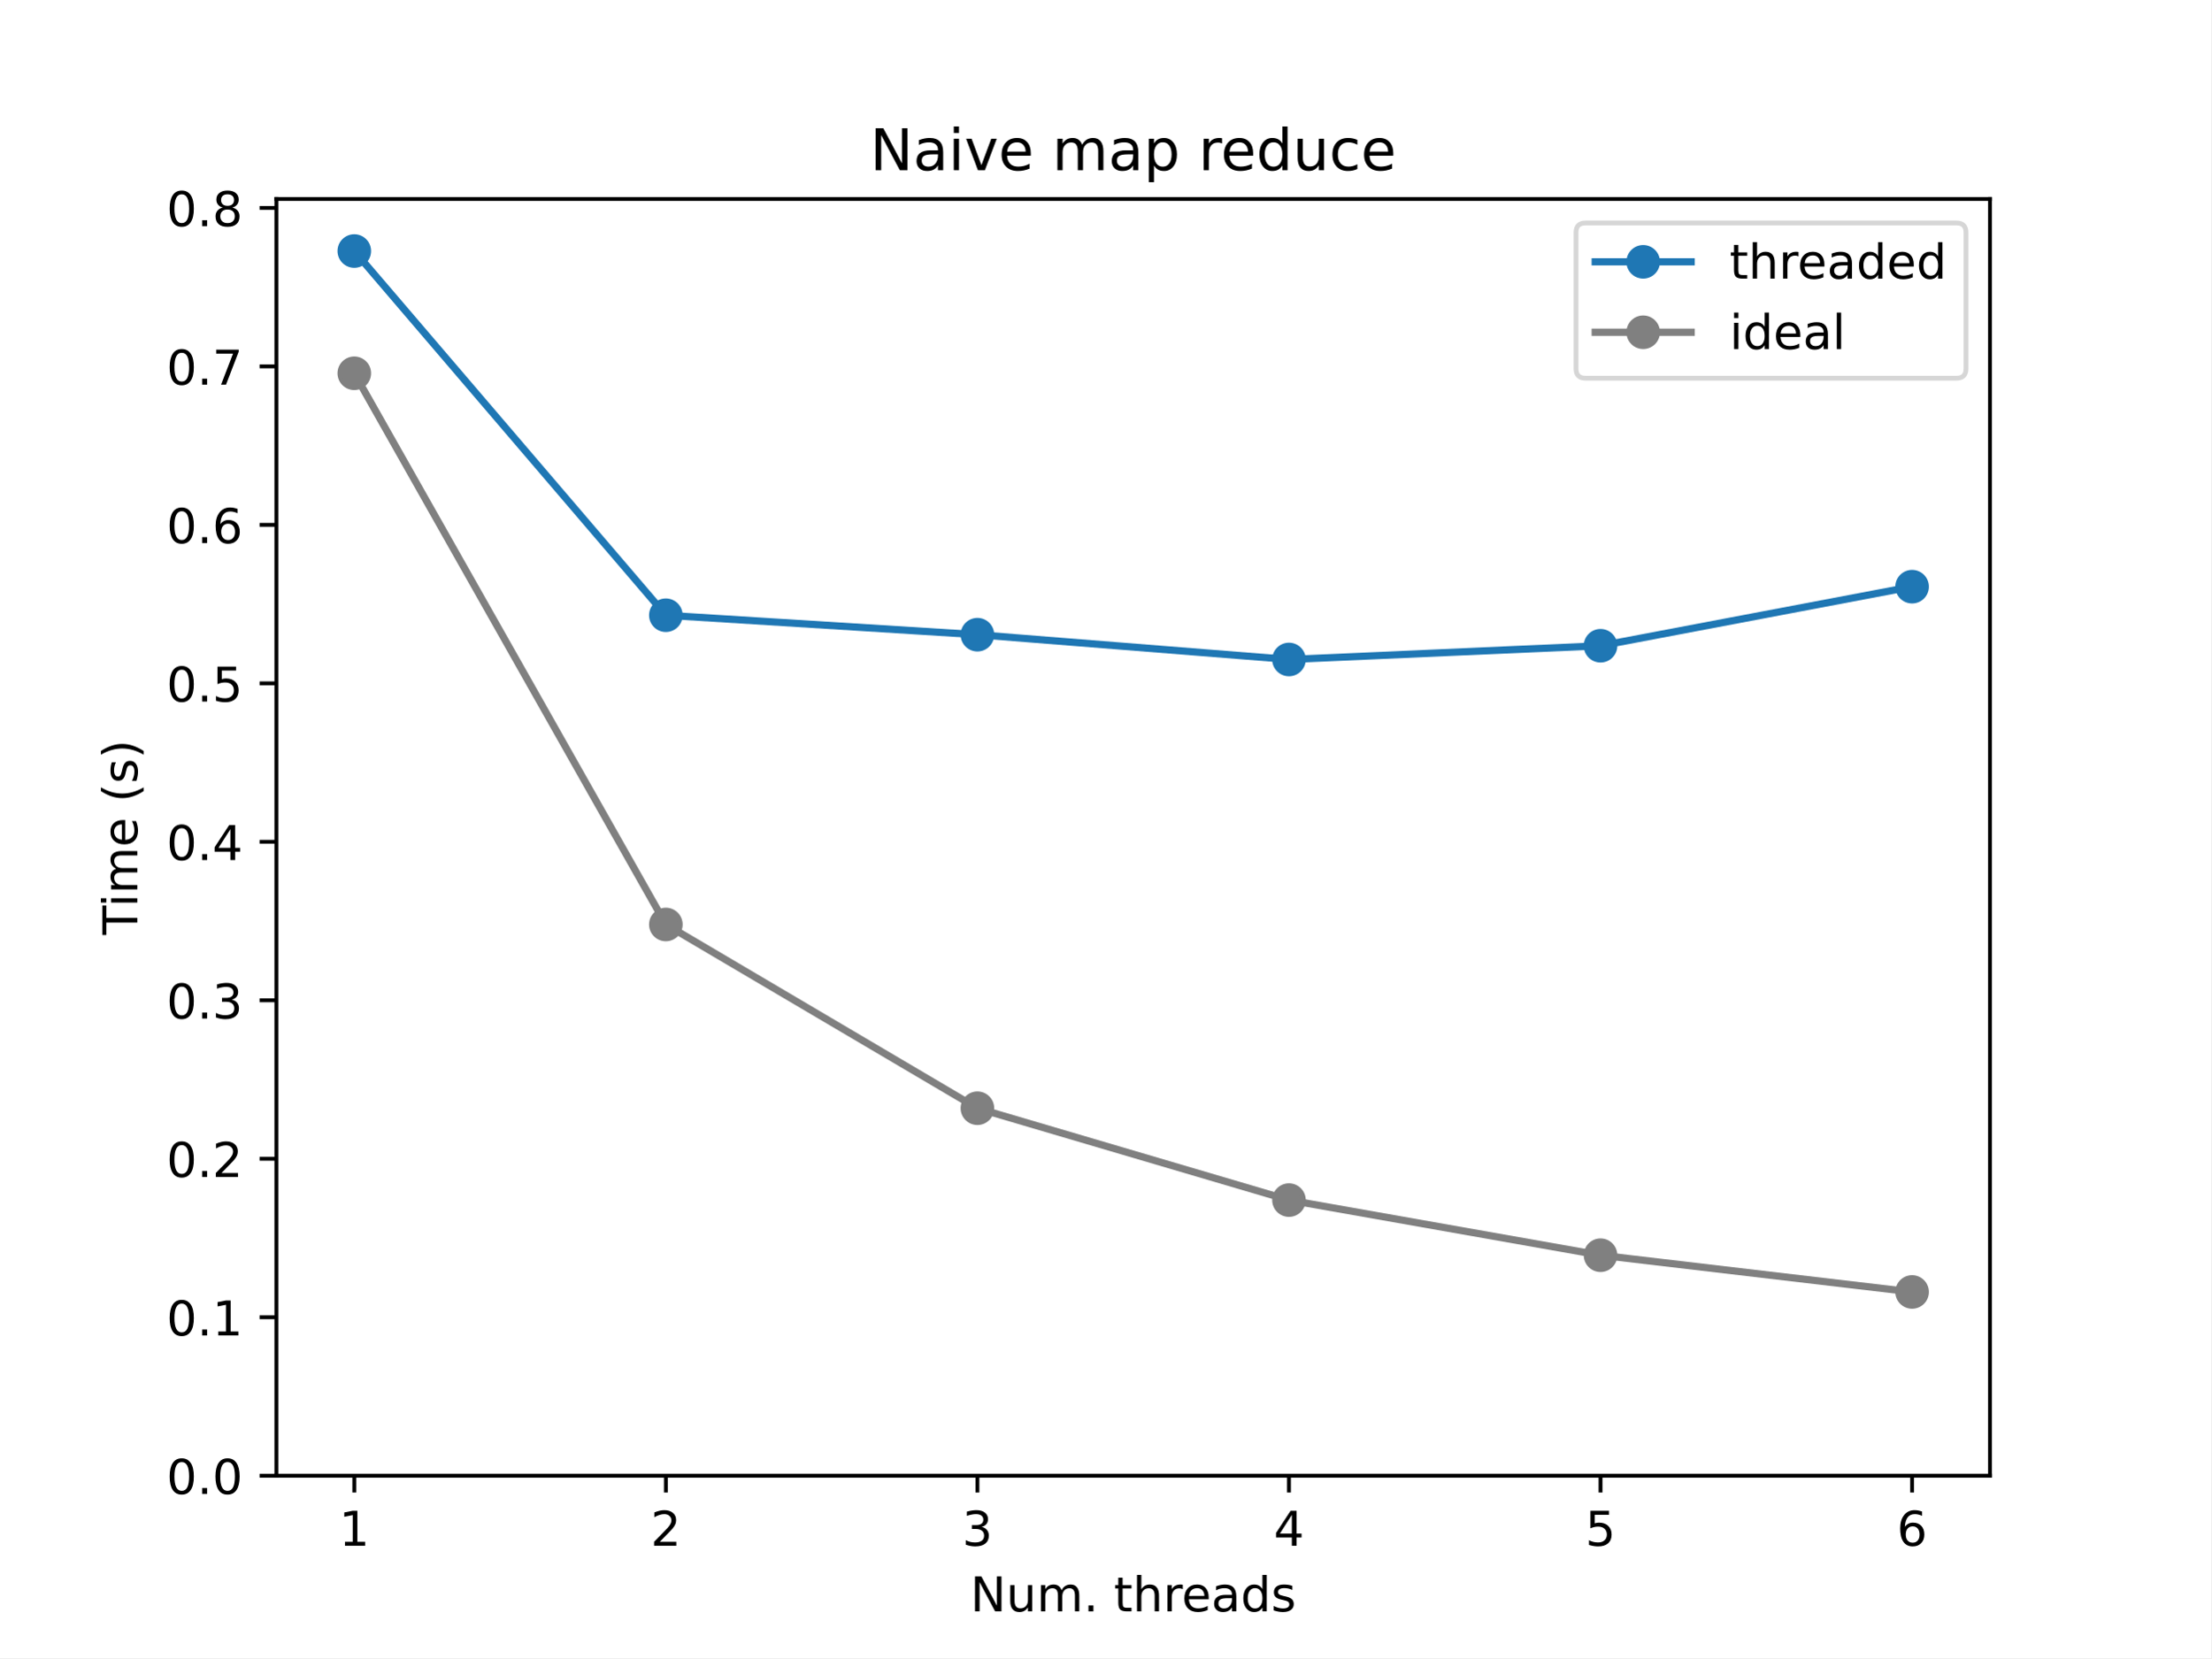
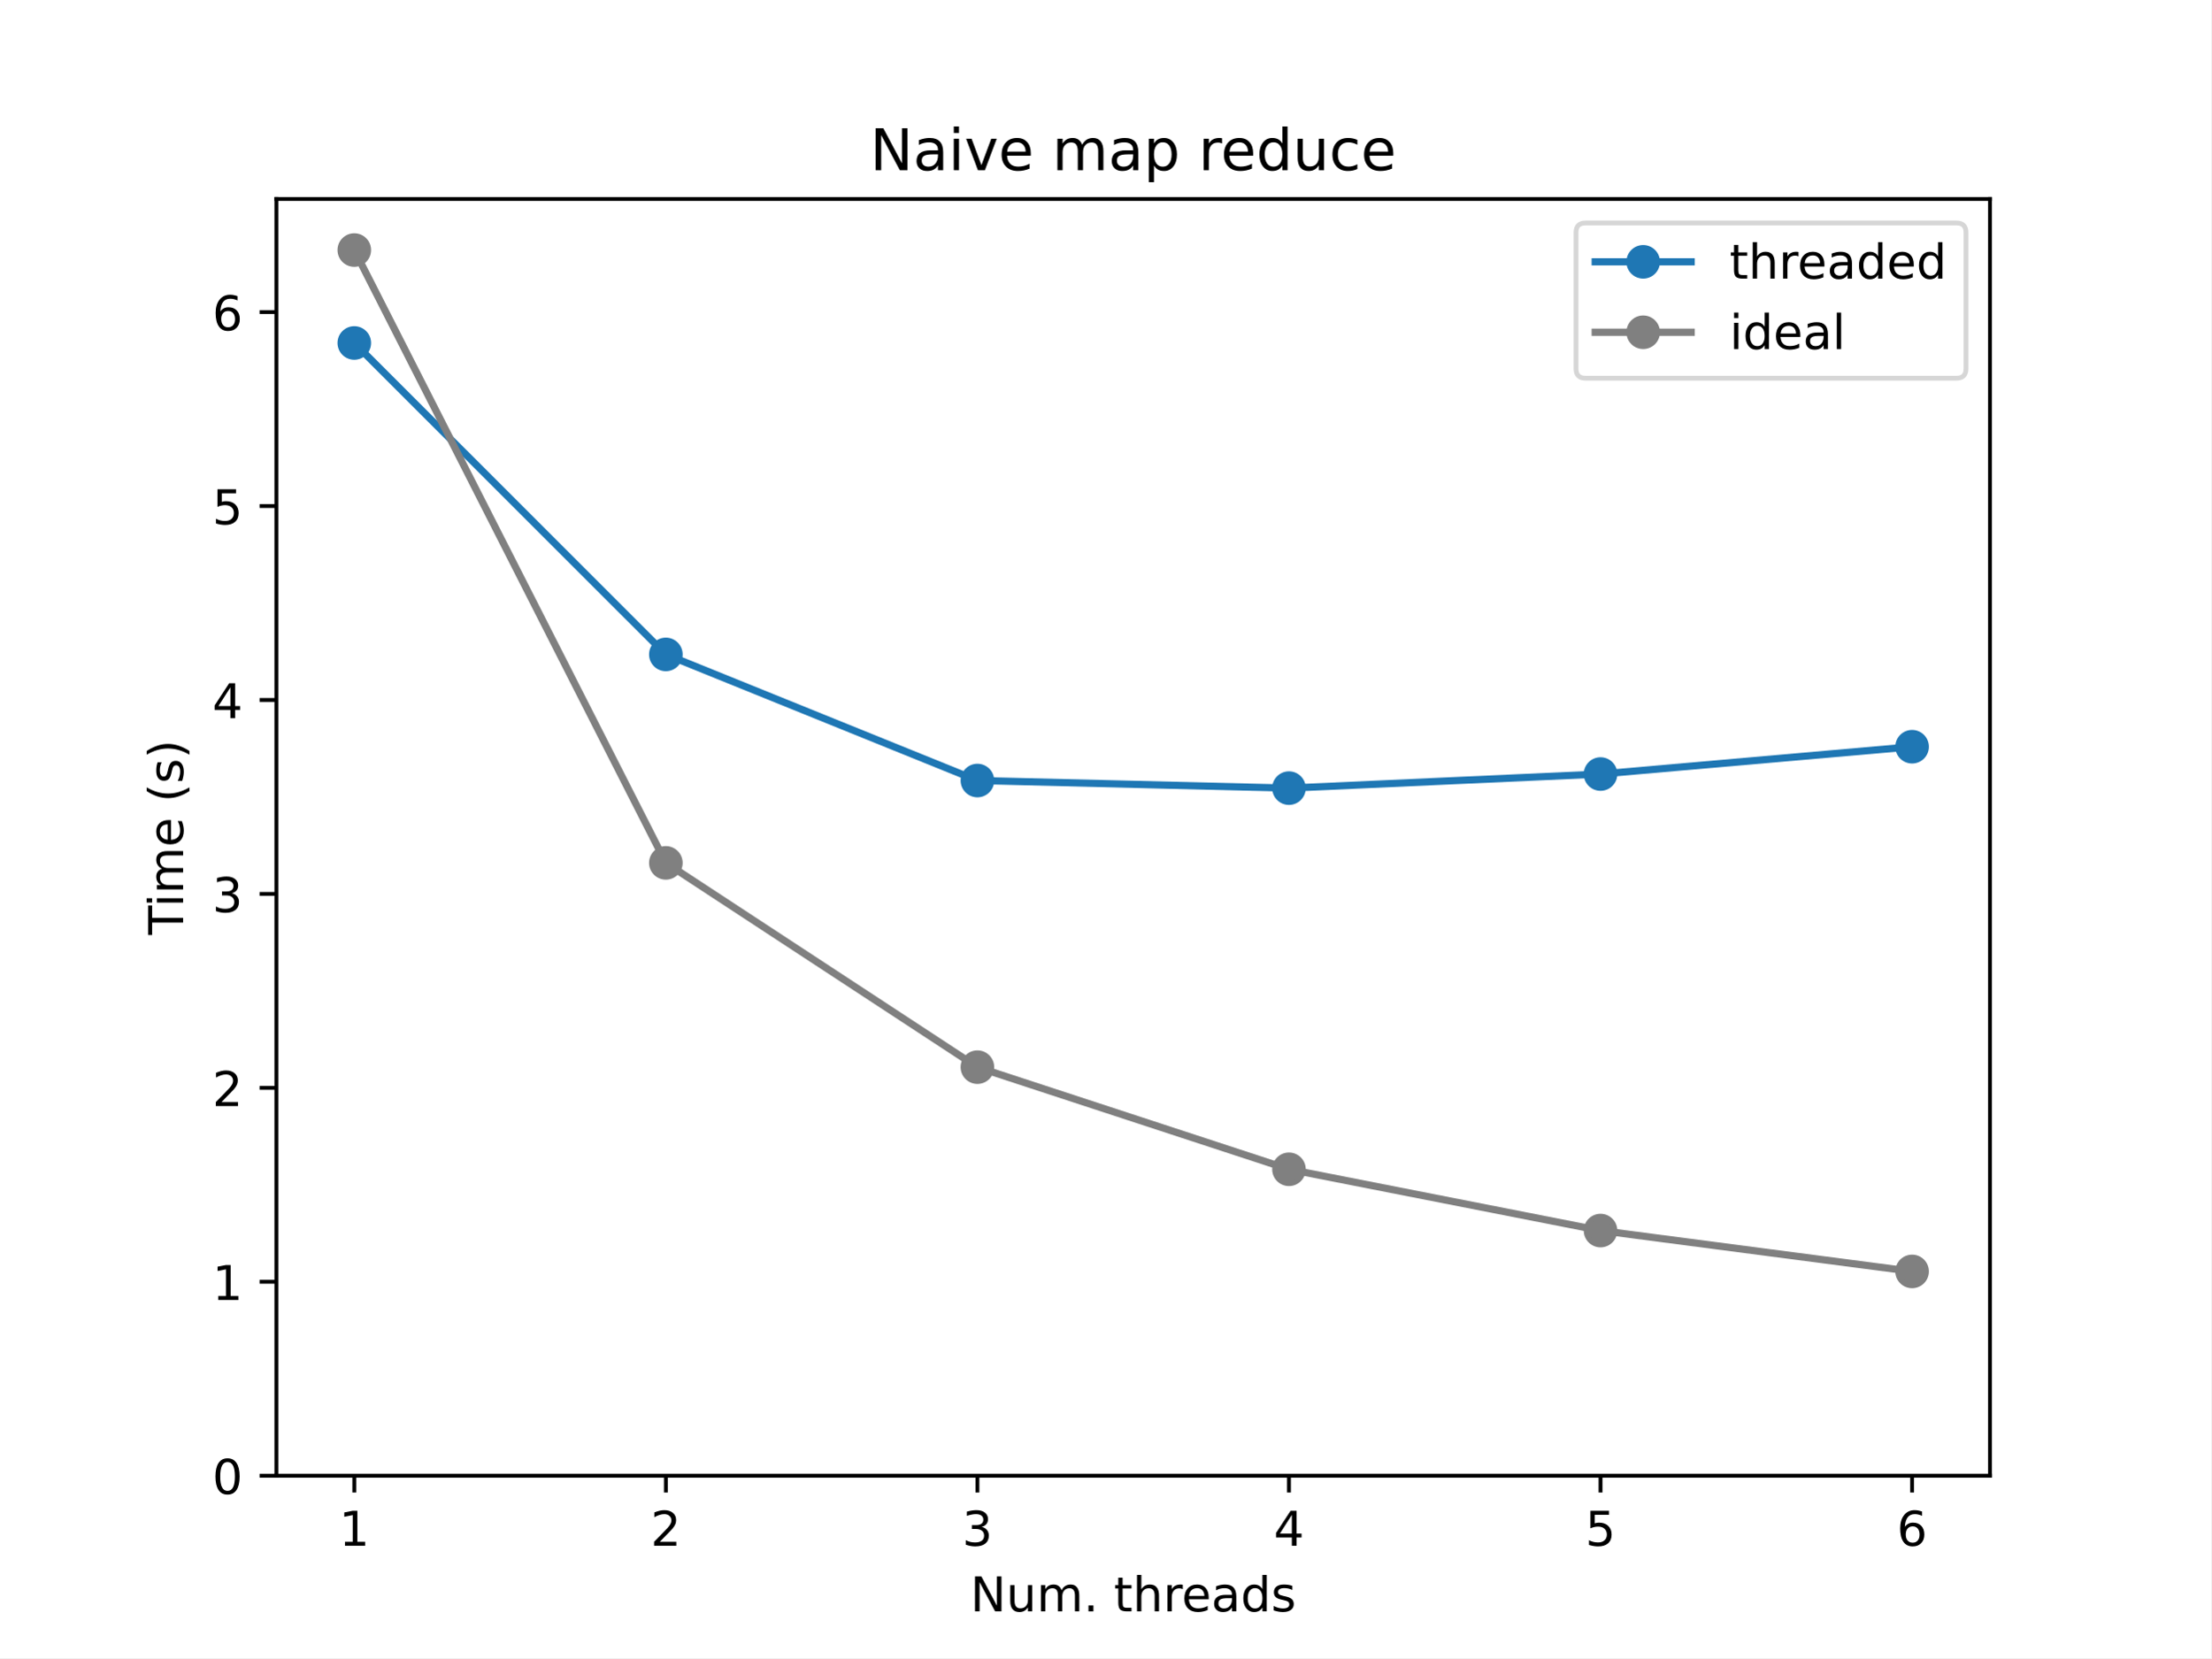
<svg xmlns="http://www.w3.org/2000/svg" xmlns:xlink="http://www.w3.org/1999/xlink" width="460.8pt" height="345.6pt" viewBox="0 0 460.8 345.6" version="1.1">
  <defs>
    <style type="text/css">*{stroke-linejoin: round; stroke-linecap: butt}</style>
  </defs>
  <g id="figure_1">
    <g id="patch_1">
      <path d="M 0 345.6  L 460.8 345.6  L 460.8 0  L 0 0  z " style="fill: #ffffff" />
    </g>
    <g id="axes_1">
      <g id="patch_2">
        <path d="M 57.6 307.584  L 414.72 307.584  L 414.72 41.472  L 57.6 41.472  z " style="fill: #ffffff" />
      </g>
      <g id="matplotlib.axis_1">
        <g id="xtick_1">
          <g id="line2d_1">
            <defs>
-               <path id="mf8ba8c3687" d="M 0 0  L 0 3.5  " style="stroke: #000000; stroke-width: 0.8" />
-             </defs>
-             <g>
-               <use xlink:href="#mf8ba8c3687" x="73.833" y="307.584" style="stroke: #000000; stroke-width: 0.8" />
+               <path id="m91f61d5cc3" d="M 0 0  L 0 3.5  " style="stroke: #000000; stroke-width: 0.8" />
+             </defs>
+             <g>
+               <use xlink:href="#m91f61d5cc3" x="73.833" y="307.584" style="stroke: #000000; stroke-width: 0.8" />
            </g>
          </g>
          <g id="text_1">
            <g transform="translate(70.65148 322.1824) scale(0.1 -0.1)">
              <defs>
                <path id="DejaVuSans-31" d="M 794 531  L 1825 531  L 1825 4091  L 703 3866  L 703 4441  L 1819 4666  L 2450 4666  L 2450 531  L 3481 531  L 3481 0  L 794 0  L 794 531  z " transform="scale(0.015625)" />
              </defs>
              <use xlink:href="#DejaVuSans-31" />
            </g>
          </g>
        </g>
        <g id="xtick_2">
          <g id="line2d_2">
            <g>
-               <use xlink:href="#mf8ba8c3687" x="138.764" y="307.584" style="stroke: #000000; stroke-width: 0.8" />
+               <use xlink:href="#m91f61d5cc3" x="138.764" y="307.584" style="stroke: #000000; stroke-width: 0.8" />
            </g>
          </g>
          <g id="text_2">
            <g transform="translate(135.5824 322.1824) scale(0.1 -0.1)">
              <defs>
                <path id="DejaVuSans-32" d="M 1228 531  L 3431 531  L 3431 0  L 469 0  L 469 531  Q 828 903 1448 1529  Q 2069 2156 2228 2338  Q 2531 2678 2651 2914  Q 2772 3150 2772 3378  Q 2772 3750 2511 3984  Q 2250 4219 1831 4219  Q 1534 4219 1204 4116  Q 875 4013 500 3803  L 500 4441  Q 881 4594 1212 4672  Q 1544 4750 1819 4750  Q 2544 4750 2975 4387  Q 3406 4025 3406 3419  Q 3406 3131 3298 2873  Q 3191 2616 2906 2266  Q 2828 2175 2409 1742  Q 1991 1309 1228 531  z " transform="scale(0.015625)" />
              </defs>
              <use xlink:href="#DejaVuSans-32" />
            </g>
          </g>
        </g>
        <g id="xtick_3">
          <g id="line2d_3">
            <g>
-               <use xlink:href="#mf8ba8c3687" x="203.695" y="307.584" style="stroke: #000000; stroke-width: 0.8" />
+               <use xlink:href="#m91f61d5cc3" x="203.695" y="307.584" style="stroke: #000000; stroke-width: 0.8" />
            </g>
          </g>
          <g id="text_3">
            <g transform="translate(200.5133 322.1824) scale(0.1 -0.1)">
              <defs>
                <path id="DejaVuSans-33" d="M 2597 2516  Q 3050 2419 3304 2112  Q 3559 1806 3559 1356  Q 3559 666 3084 287  Q 2609 -91 1734 -91  Q 1441 -91 1130 -33  Q 819 25 488 141  L 488 750  Q 750 597 1062 519  Q 1375 441 1716 441  Q 2309 441 2620 675  Q 2931 909 2931 1356  Q 2931 1769 2642 2001  Q 2353 2234 1838 2234  L 1294 2234  L 1294 2753  L 1863 2753  Q 2328 2753 2575 2939  Q 2822 3125 2822 3475  Q 2822 3834 2567 4026  Q 2313 4219 1838 4219  Q 1578 4219 1281 4162  Q 984 4106 628 3988  L 628 4550  Q 988 4650 1302 4700  Q 1616 4750 1894 4750  Q 2613 4750 3031 4423  Q 3450 4097 3450 3541  Q 3450 3153 3228 2886  Q 3006 2619 2597 2516  z " transform="scale(0.015625)" />
              </defs>
              <use xlink:href="#DejaVuSans-33" />
            </g>
          </g>
        </g>
        <g id="xtick_4">
          <g id="line2d_4">
            <g>
-               <use xlink:href="#mf8ba8c3687" x="268.625" y="307.584" style="stroke: #000000; stroke-width: 0.8" />
+               <use xlink:href="#m91f61d5cc3" x="268.625" y="307.584" style="stroke: #000000; stroke-width: 0.8" />
            </g>
          </g>
          <g id="text_4">
            <g transform="translate(265.4442 322.1824) scale(0.1 -0.1)">
              <defs>
                <path id="DejaVuSans-34" d="M 2419 4116  L 825 1625  L 2419 1625  L 2419 4116  z M 2253 4666  L 3047 4666  L 3047 1625  L 3713 1625  L 3713 1100  L 3047 1100  L 3047 0  L 2419 0  L 2419 1100  L 313 1100  L 313 1709  L 2253 4666  z " transform="scale(0.015625)" />
              </defs>
              <use xlink:href="#DejaVuSans-34" />
            </g>
          </g>
        </g>
        <g id="xtick_5">
          <g id="line2d_5">
            <g>
-               <use xlink:href="#mf8ba8c3687" x="333.556" y="307.584" style="stroke: #000000; stroke-width: 0.8" />
+               <use xlink:href="#m91f61d5cc3" x="333.556" y="307.584" style="stroke: #000000; stroke-width: 0.8" />
            </g>
          </g>
          <g id="text_5">
            <g transform="translate(330.3751 322.1824) scale(0.1 -0.1)">
              <defs>
                <path id="DejaVuSans-35" d="M 691 4666  L 3169 4666  L 3169 4134  L 1269 4134  L 1269 2991  Q 1406 3038 1543 3061  Q 1681 3084 1819 3084  Q 2600 3084 3056 2656  Q 3513 2228 3513 1497  Q 3513 744 3044 326  Q 2575 -91 1722 -91  Q 1428 -91 1123 -41  Q 819 9 494 109  L 494 744  Q 775 591 1075 516  Q 1375 441 1709 441  Q 2250 441 2565 725  Q 2881 1009 2881 1497  Q 2881 1984 2565 2268  Q 2250 2553 1709 2553  Q 1456 2553 1204 2497  Q 953 2441 691 2322  L 691 4666  z " transform="scale(0.015625)" />
              </defs>
              <use xlink:href="#DejaVuSans-35" />
            </g>
          </g>
        </g>
        <g id="xtick_6">
          <g id="line2d_6">
            <g>
-               <use xlink:href="#mf8ba8c3687" x="398.487" y="307.584" style="stroke: #000000; stroke-width: 0.8" />
+               <use xlink:href="#m91f61d5cc3" x="398.487" y="307.584" style="stroke: #000000; stroke-width: 0.8" />
            </g>
          </g>
          <g id="text_6">
            <g transform="translate(395.306 322.1824) scale(0.1 -0.1)">
              <defs>
                <path id="DejaVuSans-36" d="M 2113 2584  Q 1688 2584 1439 2293  Q 1191 2003 1191 1497  Q 1191 994 1439 701  Q 1688 409 2113 409  Q 2538 409 2786 701  Q 3034 994 3034 1497  Q 3034 2003 2786 2293  Q 2538 2584 2113 2584  z M 3366 4563  L 3366 3988  Q 3128 4100 2886 4159  Q 2644 4219 2406 4219  Q 1781 4219 1451 3797  Q 1122 3375 1075 2522  Q 1259 2794 1537 2939  Q 1816 3084 2150 3084  Q 2853 3084 3261 2657  Q 3669 2231 3669 1497  Q 3669 778 3244 343  Q 2819 -91 2113 -91  Q 1303 -91 875 529  Q 447 1150 447 2328  Q 447 3434 972 4092  Q 1497 4750 2381 4750  Q 2619 4750 2861 4703  Q 3103 4656 3366 4563  z " transform="scale(0.015625)" />
              </defs>
              <use xlink:href="#DejaVuSans-36" />
            </g>
          </g>
        </g>
        <g id="text_7">
          <g transform="translate(202.2108 335.8606) scale(0.1 -0.1)">
            <defs>
              <path id="DejaVuSans-4e" d="M 628 4666  L 1478 4666  L 3547 763  L 3547 4666  L 4159 4666  L 4159 0  L 3309 0  L 1241 3903  L 1241 0  L 628 0  L 628 4666  z " transform="scale(0.015625)" />
              <path id="DejaVuSans-75" d="M 544 1381  L 544 3500  L 1119 3500  L 1119 1403  Q 1119 906 1312 657  Q 1506 409 1894 409  Q 2359 409 2629 706  Q 2900 1003 2900 1516  L 2900 3500  L 3475 3500  L 3475 0  L 2900 0  L 2900 538  Q 2691 219 2414 64  Q 2138 -91 1772 -91  Q 1169 -91 856 284  Q 544 659 544 1381  z M 1991 3584  L 1991 3584  z " transform="scale(0.015625)" />
              <path id="DejaVuSans-6d" d="M 3328 2828  Q 3544 3216 3844 3400  Q 4144 3584 4550 3584  Q 5097 3584 5394 3201  Q 5691 2819 5691 2113  L 5691 0  L 5113 0  L 5113 2094  Q 5113 2597 4934 2840  Q 4756 3084 4391 3084  Q 3944 3084 3684 2787  Q 3425 2491 3425 1978  L 3425 0  L 2847 0  L 2847 2094  Q 2847 2600 2669 2842  Q 2491 3084 2119 3084  Q 1678 3084 1418 2786  Q 1159 2488 1159 1978  L 1159 0  L 581 0  L 581 3500  L 1159 3500  L 1159 2956  Q 1356 3278 1631 3431  Q 1906 3584 2284 3584  Q 2666 3584 2933 3390  Q 3200 3197 3328 2828  z " transform="scale(0.015625)" />
              <path id="DejaVuSans-2e" d="M 684 794  L 1344 794  L 1344 0  L 684 0  L 684 794  z " transform="scale(0.015625)" />
              <path id="DejaVuSans-20" transform="scale(0.015625)" />
              <path id="DejaVuSans-74" d="M 1172 4494  L 1172 3500  L 2356 3500  L 2356 3053  L 1172 3053  L 1172 1153  Q 1172 725 1289 603  Q 1406 481 1766 481  L 2356 481  L 2356 0  L 1766 0  Q 1100 0 847 248  Q 594 497 594 1153  L 594 3053  L 172 3053  L 172 3500  L 594 3500  L 594 4494  L 1172 4494  z " transform="scale(0.015625)" />
              <path id="DejaVuSans-68" d="M 3513 2113  L 3513 0  L 2938 0  L 2938 2094  Q 2938 2591 2744 2837  Q 2550 3084 2163 3084  Q 1697 3084 1428 2787  Q 1159 2491 1159 1978  L 1159 0  L 581 0  L 581 4863  L 1159 4863  L 1159 2956  Q 1366 3272 1645 3428  Q 1925 3584 2291 3584  Q 2894 3584 3203 3211  Q 3513 2838 3513 2113  z " transform="scale(0.015625)" />
              <path id="DejaVuSans-72" d="M 2631 2963  Q 2534 3019 2420 3045  Q 2306 3072 2169 3072  Q 1681 3072 1420 2755  Q 1159 2438 1159 1844  L 1159 0  L 581 0  L 581 3500  L 1159 3500  L 1159 2956  Q 1341 3275 1631 3429  Q 1922 3584 2338 3584  Q 2397 3584 2469 3576  Q 2541 3569 2628 3553  L 2631 2963  z " transform="scale(0.015625)" />
              <path id="DejaVuSans-65" d="M 3597 1894  L 3597 1613  L 953 1613  Q 991 1019 1311 708  Q 1631 397 2203 397  Q 2534 397 2845 478  Q 3156 559 3463 722  L 3463 178  Q 3153 47 2828 -22  Q 2503 -91 2169 -91  Q 1331 -91 842 396  Q 353 884 353 1716  Q 353 2575 817 3079  Q 1281 3584 2069 3584  Q 2775 3584 3186 3129  Q 3597 2675 3597 1894  z M 3022 2063  Q 3016 2534 2758 2815  Q 2500 3097 2075 3097  Q 1594 3097 1305 2825  Q 1016 2553 972 2059  L 3022 2063  z " transform="scale(0.015625)" />
              <path id="DejaVuSans-61" d="M 2194 1759  Q 1497 1759 1228 1600  Q 959 1441 959 1056  Q 959 750 1161 570  Q 1363 391 1709 391  Q 2188 391 2477 730  Q 2766 1069 2766 1631  L 2766 1759  L 2194 1759  z M 3341 1997  L 3341 0  L 2766 0  L 2766 531  Q 2569 213 2275 61  Q 1981 -91 1556 -91  Q 1019 -91 701 211  Q 384 513 384 1019  Q 384 1609 779 1909  Q 1175 2209 1959 2209  L 2766 2209  L 2766 2266  Q 2766 2663 2505 2880  Q 2244 3097 1772 3097  Q 1472 3097 1187 3025  Q 903 2953 641 2809  L 641 3341  Q 956 3463 1253 3523  Q 1550 3584 1831 3584  Q 2591 3584 2966 3190  Q 3341 2797 3341 1997  z " transform="scale(0.015625)" />
              <path id="DejaVuSans-64" d="M 2906 2969  L 2906 4863  L 3481 4863  L 3481 0  L 2906 0  L 2906 525  Q 2725 213 2448 61  Q 2172 -91 1784 -91  Q 1150 -91 751 415  Q 353 922 353 1747  Q 353 2572 751 3078  Q 1150 3584 1784 3584  Q 2172 3584 2448 3432  Q 2725 3281 2906 2969  z M 947 1747  Q 947 1113 1208 752  Q 1469 391 1925 391  Q 2381 391 2643 752  Q 2906 1113 2906 1747  Q 2906 2381 2643 2742  Q 2381 3103 1925 3103  Q 1469 3103 1208 2742  Q 947 2381 947 1747  z " transform="scale(0.015625)" />
              <path id="DejaVuSans-73" d="M 2834 3397  L 2834 2853  Q 2591 2978 2328 3040  Q 2066 3103 1784 3103  Q 1356 3103 1142 2972  Q 928 2841 928 2578  Q 928 2378 1081 2264  Q 1234 2150 1697 2047  L 1894 2003  Q 2506 1872 2764 1633  Q 3022 1394 3022 966  Q 3022 478 2636 193  Q 2250 -91 1575 -91  Q 1294 -91 989 -36  Q 684 19 347 128  L 347 722  Q 666 556 975 473  Q 1284 391 1588 391  Q 1994 391 2212 530  Q 2431 669 2431 922  Q 2431 1156 2273 1281  Q 2116 1406 1581 1522  L 1381 1569  Q 847 1681 609 1914  Q 372 2147 372 2553  Q 372 3047 722 3315  Q 1072 3584 1716 3584  Q 2034 3584 2315 3537  Q 2597 3491 2834 3397  z " transform="scale(0.015625)" />
            </defs>
            <use xlink:href="#DejaVuSans-4e" />
            <use xlink:href="#DejaVuSans-75" transform="translate(74.80469 0)" />
            <use xlink:href="#DejaVuSans-6d" transform="translate(138.1836 0)" />
            <use xlink:href="#DejaVuSans-2e" transform="translate(235.5957 0)" />
            <use xlink:href="#DejaVuSans-20" transform="translate(267.3828 0)" />
            <use xlink:href="#DejaVuSans-74" transform="translate(299.1699 0)" />
            <use xlink:href="#DejaVuSans-68" transform="translate(338.3789 0)" />
            <use xlink:href="#DejaVuSans-72" transform="translate(401.7578 0)" />
            <use xlink:href="#DejaVuSans-65" transform="translate(440.6211 0)" />
            <use xlink:href="#DejaVuSans-61" transform="translate(502.1445 0)" />
            <use xlink:href="#DejaVuSans-64" transform="translate(563.4238 0)" />
            <use xlink:href="#DejaVuSans-73" transform="translate(626.9004 0)" />
          </g>
        </g>
      </g>
      <g id="matplotlib.axis_2">
        <g id="ytick_1">
          <g id="line2d_7">
            <defs>
-               <path id="m41a1c92039" d="M 0 0  L -3.5 0  " style="stroke: #000000; stroke-width: 0.8" />
-             </defs>
-             <g>
-               <use xlink:href="#m41a1c92039" x="57.6" y="307.584" style="stroke: #000000; stroke-width: 0.8" />
+               <path id="m893cdd22ab" d="M 0 0  L -3.5 0  " style="stroke: #000000; stroke-width: 0.8" />
+             </defs>
+             <g>
+               <use xlink:href="#m893cdd22ab" x="57.6" y="307.584" style="stroke: #000000; stroke-width: 0.8" />
            </g>
          </g>
          <g id="text_8">
-             <g transform="translate(34.69687 311.3832) scale(0.1 -0.1)">
+             <g transform="translate(44.2375 311.3832) scale(0.1 -0.1)">
              <defs>
                <path id="DejaVuSans-30" d="M 2034 4250  Q 1547 4250 1301 3770  Q 1056 3291 1056 2328  Q 1056 1369 1301 889  Q 1547 409 2034 409  Q 2525 409 2770 889  Q 3016 1369 3016 2328  Q 3016 3291 2770 3770  Q 2525 4250 2034 4250  z M 2034 4750  Q 2819 4750 3233 4129  Q 3647 3509 3647 2328  Q 3647 1150 3233 529  Q 2819 -91 2034 -91  Q 1250 -91 836 529  Q 422 1150 422 2328  Q 422 3509 836 4129  Q 1250 4750 2034 4750  z " transform="scale(0.015625)" />
              </defs>
              <use xlink:href="#DejaVuSans-30" />
-               <use xlink:href="#DejaVuSans-2e" transform="translate(63.62305 0)" />
-               <use xlink:href="#DejaVuSans-30" transform="translate(95.41016 0)" />
            </g>
          </g>
        </g>
        <g id="ytick_2">
          <g id="line2d_8">
            <g>
-               <use xlink:href="#m41a1c92039" x="57.6" y="274.553" style="stroke: #000000; stroke-width: 0.8" />
+               <use xlink:href="#m893cdd22ab" x="57.6" y="267.162" style="stroke: #000000; stroke-width: 0.8" />
            </g>
          </g>
          <g id="text_9">
-             <g transform="translate(34.69687 278.352) scale(0.1 -0.1)">
-               <use xlink:href="#DejaVuSans-30" />
-               <use xlink:href="#DejaVuSans-2e" transform="translate(63.62305 0)" />
-               <use xlink:href="#DejaVuSans-31" transform="translate(95.41016 0)" />
+             <g transform="translate(44.2375 270.9611) scale(0.1 -0.1)">
+               <use xlink:href="#DejaVuSans-31" />
            </g>
          </g>
        </g>
        <g id="ytick_3">
          <g id="line2d_9">
            <g>
-               <use xlink:href="#m41a1c92039" x="57.6" y="241.522" style="stroke: #000000; stroke-width: 0.8" />
+               <use xlink:href="#m893cdd22ab" x="57.6" y="226.74" style="stroke: #000000; stroke-width: 0.8" />
            </g>
          </g>
          <g id="text_10">
-             <g transform="translate(34.69687 245.3208) scale(0.1 -0.1)">
-               <use xlink:href="#DejaVuSans-30" />
-               <use xlink:href="#DejaVuSans-2e" transform="translate(63.62305 0)" />
-               <use xlink:href="#DejaVuSans-32" transform="translate(95.41016 0)" />
+             <g transform="translate(44.2375 230.5389) scale(0.1 -0.1)">
+               <use xlink:href="#DejaVuSans-32" />
            </g>
          </g>
        </g>
        <g id="ytick_4">
          <g id="line2d_10">
            <g>
-               <use xlink:href="#m41a1c92039" x="57.6" y="208.49" style="stroke: #000000; stroke-width: 0.8" />
+               <use xlink:href="#m893cdd22ab" x="57.6" y="186.318" style="stroke: #000000; stroke-width: 0.8" />
            </g>
          </g>
          <g id="text_11">
-             <g transform="translate(34.69687 212.2896) scale(0.1 -0.1)">
-               <use xlink:href="#DejaVuSans-30" />
-               <use xlink:href="#DejaVuSans-2e" transform="translate(63.62305 0)" />
-               <use xlink:href="#DejaVuSans-33" transform="translate(95.41016 0)" />
+             <g transform="translate(44.2375 190.1168) scale(0.1 -0.1)">
+               <use xlink:href="#DejaVuSans-33" />
            </g>
          </g>
        </g>
        <g id="ytick_5">
          <g id="line2d_11">
            <g>
-               <use xlink:href="#m41a1c92039" x="57.6" y="175.459" style="stroke: #000000; stroke-width: 0.8" />
+               <use xlink:href="#m893cdd22ab" x="57.6" y="145.895" style="stroke: #000000; stroke-width: 0.8" />
            </g>
          </g>
          <g id="text_12">
-             <g transform="translate(34.69687 179.2584) scale(0.1 -0.1)">
-               <use xlink:href="#DejaVuSans-30" />
-               <use xlink:href="#DejaVuSans-2e" transform="translate(63.62305 0)" />
-               <use xlink:href="#DejaVuSans-34" transform="translate(95.41016 0)" />
+             <g transform="translate(44.2375 149.6946) scale(0.1 -0.1)">
+               <use xlink:href="#DejaVuSans-34" />
            </g>
          </g>
        </g>
        <g id="ytick_6">
          <g id="line2d_12">
            <g>
-               <use xlink:href="#m41a1c92039" x="57.6" y="142.428" style="stroke: #000000; stroke-width: 0.8" />
+               <use xlink:href="#m893cdd22ab" x="57.6" y="105.473" style="stroke: #000000; stroke-width: 0.8" />
            </g>
          </g>
          <g id="text_13">
-             <g transform="translate(34.69687 146.2272) scale(0.1 -0.1)">
-               <use xlink:href="#DejaVuSans-30" />
-               <use xlink:href="#DejaVuSans-2e" transform="translate(63.62305 0)" />
-               <use xlink:href="#DejaVuSans-35" transform="translate(95.41016 0)" />
+             <g transform="translate(44.2375 109.2724) scale(0.1 -0.1)">
+               <use xlink:href="#DejaVuSans-35" />
            </g>
          </g>
        </g>
        <g id="ytick_7">
          <g id="line2d_13">
            <g>
-               <use xlink:href="#m41a1c92039" x="57.6" y="109.397" style="stroke: #000000; stroke-width: 0.8" />
+               <use xlink:href="#m893cdd22ab" x="57.6" y="65.051" style="stroke: #000000; stroke-width: 0.8" />
            </g>
          </g>
          <g id="text_14">
-             <g transform="translate(34.69687 113.196) scale(0.1 -0.1)">
-               <use xlink:href="#DejaVuSans-30" />
-               <use xlink:href="#DejaVuSans-2e" transform="translate(63.62305 0)" />
-               <use xlink:href="#DejaVuSans-36" transform="translate(95.41016 0)" />
-             </g>
-           </g>
-         </g>
-         <g id="ytick_8">
-           <g id="line2d_14">
-             <g>
-               <use xlink:href="#m41a1c92039" x="57.6" y="76.366" style="stroke: #000000; stroke-width: 0.8" />
-             </g>
-           </g>
-           <g id="text_15">
-             <g transform="translate(34.69687 80.1648) scale(0.1 -0.1)">
-               <defs>
-                 <path id="DejaVuSans-37" d="M 525 4666  L 3525 4666  L 3525 4397  L 1831 0  L 1172 0  L 2766 4134  L 525 4134  L 525 4666  z " transform="scale(0.015625)" />
-               </defs>
-               <use xlink:href="#DejaVuSans-30" />
-               <use xlink:href="#DejaVuSans-2e" transform="translate(63.62305 0)" />
-               <use xlink:href="#DejaVuSans-37" transform="translate(95.41016 0)" />
-             </g>
-           </g>
-         </g>
-         <g id="ytick_9">
-           <g id="line2d_15">
-             <g>
-               <use xlink:href="#m41a1c92039" x="57.6" y="43.334" style="stroke: #000000; stroke-width: 0.8" />
-             </g>
-           </g>
-           <g id="text_16">
-             <g transform="translate(34.69687 47.13359) scale(0.1 -0.1)">
-               <defs>
-                 <path id="DejaVuSans-38" d="M 2034 2216  Q 1584 2216 1326 1975  Q 1069 1734 1069 1313  Q 1069 891 1326 650  Q 1584 409 2034 409  Q 2484 409 2743 651  Q 3003 894 3003 1313  Q 3003 1734 2745 1975  Q 2488 2216 2034 2216  z M 1403 2484  Q 997 2584 770 2862  Q 544 3141 544 3541  Q 544 4100 942 4425  Q 1341 4750 2034 4750  Q 2731 4750 3128 4425  Q 3525 4100 3525 3541  Q 3525 3141 3298 2862  Q 3072 2584 2669 2484  Q 3125 2378 3379 2068  Q 3634 1759 3634 1313  Q 3634 634 3220 271  Q 2806 -91 2034 -91  Q 1263 -91 848 271  Q 434 634 434 1313  Q 434 1759 690 2068  Q 947 2378 1403 2484  z M 1172 3481  Q 1172 3119 1398 2916  Q 1625 2713 2034 2713  Q 2441 2713 2670 2916  Q 2900 3119 2900 3481  Q 2900 3844 2670 4047  Q 2441 4250 2034 4250  Q 1625 4250 1398 4047  Q 1172 3844 1172 3481  z " transform="scale(0.015625)" />
-               </defs>
-               <use xlink:href="#DejaVuSans-30" />
-               <use xlink:href="#DejaVuSans-2e" transform="translate(63.62305 0)" />
-               <use xlink:href="#DejaVuSans-38" transform="translate(95.41016 0)" />
-             </g>
-           </g>
-         </g>
-         <g id="text_17">
-           <g transform="translate(28.61719 194.8569) rotate(-90) scale(0.1 -0.1)">
+             <g transform="translate(44.2375 68.85028) scale(0.1 -0.1)">
+               <use xlink:href="#DejaVuSans-36" />
+             </g>
+           </g>
+         </g>
+         <g id="text_15">
+           <g transform="translate(38.15781 194.8569) rotate(-90) scale(0.1 -0.1)">
            <defs>
              <path id="DejaVuSans-54" d="M -19 4666  L 3928 4666  L 3928 4134  L 2272 4134  L 2272 0  L 1638 0  L 1638 4134  L -19 4134  L -19 4666  z " transform="scale(0.015625)" />
              <path id="DejaVuSans-69" d="M 603 3500  L 1178 3500  L 1178 0  L 603 0  L 603 3500  z M 603 4863  L 1178 4863  L 1178 4134  L 603 4134  L 603 4863  z " transform="scale(0.015625)" />
              <path id="DejaVuSans-28" d="M 1984 4856  Q 1566 4138 1362 3434  Q 1159 2731 1159 2009  Q 1159 1288 1364 580  Q 1569 -128 1984 -844  L 1484 -844  Q 1016 -109 783 600  Q 550 1309 550 2009  Q 550 2706 781 3412  Q 1013 4119 1484 4856  L 1984 4856  z " transform="scale(0.015625)" />
              <path id="DejaVuSans-29" d="M 513 4856  L 1013 4856  Q 1481 4119 1714 3412  Q 1947 2706 1947 2009  Q 1947 1309 1714 600  Q 1481 -109 1013 -844  L 513 -844  Q 928 -128 1133 580  Q 1338 1288 1338 2009  Q 1338 2731 1133 3434  Q 928 4138 513 4856  z " transform="scale(0.015625)" />
            </defs>
            <use xlink:href="#DejaVuSans-54" />
            <use xlink:href="#DejaVuSans-69" transform="translate(57.95898 0)" />
            <use xlink:href="#DejaVuSans-6d" transform="translate(85.74219 0)" />
            <use xlink:href="#DejaVuSans-65" transform="translate(183.1543 0)" />
            <use xlink:href="#DejaVuSans-20" transform="translate(244.6777 0)" />
            <use xlink:href="#DejaVuSans-28" transform="translate(276.4648 0)" />
            <use xlink:href="#DejaVuSans-73" transform="translate(315.4785 0)" />
            <use xlink:href="#DejaVuSans-29" transform="translate(367.5781 0)" />
          </g>
        </g>
      </g>
-       <g id="line2d_16">
-         <path d="M 73.833 52.32  L 138.764 128.232  L 203.695 132.286  L 268.625 137.453  L 333.556 134.591  L 398.487 122.28  " clip-path="url(#p6812c9420d)" style="fill: none; stroke: #1f77b4; stroke-width: 1.5; stroke-linecap: square" />
+       <g id="line2d_14">
+         <path d="M 73.833 71.483  L 138.764 136.4  L 203.695 162.685  L 268.625 164.268  L 333.556 161.331  L 398.487 155.64  " clip-path="url(#p122e30ca50)" style="fill: none; stroke: #1f77b4; stroke-width: 1.5; stroke-linecap: square" />
        <defs>
-           <path id="m242beb260c" d="M 0 3  C 0.796 3 1.559 2.684 2.121 2.121  C 2.684 1.559 3 0.796 3 0  C 3 -0.796 2.684 -1.559 2.121 -2.121  C 1.559 -2.684 0.796 -3 0 -3  C -0.796 -3 -1.559 -2.684 -2.121 -2.121  C -2.684 -1.559 -3 -0.796 -3 0  C -3 0.796 -2.684 1.559 -2.121 2.121  C -1.559 2.684 -0.796 3 0 3  z " style="stroke: #1f77b4" />
+           <path id="m2b820af65f" d="M 0 3  C 0.796 3 1.559 2.684 2.121 2.121  C 2.684 1.559 3 0.796 3 0  C 3 -0.796 2.684 -1.559 2.121 -2.121  C 1.559 -2.684 0.796 -3 0 -3  C -0.796 -3 -1.559 -2.684 -2.121 -2.121  C -2.684 -1.559 -3 -0.796 -3 0  C -3 0.796 -2.684 1.559 -2.121 2.121  C -1.559 2.684 -0.796 3 0 3  z " style="stroke: #1f77b4" />
        </defs>
-         <g clip-path="url(#p6812c9420d)">
-           <use xlink:href="#m242beb260c" x="73.833" y="52.32" style="fill: #1f77b4; stroke: #1f77b4" />
-           <use xlink:href="#m242beb260c" x="138.764" y="128.232" style="fill: #1f77b4; stroke: #1f77b4" />
-           <use xlink:href="#m242beb260c" x="203.695" y="132.286" style="fill: #1f77b4; stroke: #1f77b4" />
-           <use xlink:href="#m242beb260c" x="268.625" y="137.453" style="fill: #1f77b4; stroke: #1f77b4" />
-           <use xlink:href="#m242beb260c" x="333.556" y="134.591" style="fill: #1f77b4; stroke: #1f77b4" />
-           <use xlink:href="#m242beb260c" x="398.487" y="122.28" style="fill: #1f77b4; stroke: #1f77b4" />
-         </g>
-       </g>
-       <g id="line2d_17">
-         <path d="M 73.833 77.798  L 138.764 192.691  L 203.695 230.989  L 268.625 250.138  L 333.556 261.627  L 398.487 269.286  " clip-path="url(#p6812c9420d)" style="fill: none; stroke: #808080; stroke-width: 1.5; stroke-linecap: square" />
+         <g clip-path="url(#p122e30ca50)">
+           <use xlink:href="#m2b820af65f" x="73.833" y="71.483" style="fill: #1f77b4; stroke: #1f77b4" />
+           <use xlink:href="#m2b820af65f" x="138.764" y="136.4" style="fill: #1f77b4; stroke: #1f77b4" />
+           <use xlink:href="#m2b820af65f" x="203.695" y="162.685" style="fill: #1f77b4; stroke: #1f77b4" />
+           <use xlink:href="#m2b820af65f" x="268.625" y="164.268" style="fill: #1f77b4; stroke: #1f77b4" />
+           <use xlink:href="#m2b820af65f" x="333.556" y="161.331" style="fill: #1f77b4; stroke: #1f77b4" />
+           <use xlink:href="#m2b820af65f" x="398.487" y="155.64" style="fill: #1f77b4; stroke: #1f77b4" />
+         </g>
+       </g>
+       <g id="line2d_15">
+         <path d="M 73.833 52.116  L 138.764 179.85  L 203.695 222.428  L 268.625 243.717  L 333.556 256.49  L 398.487 265.006  " clip-path="url(#p122e30ca50)" style="fill: none; stroke: #808080; stroke-width: 1.5; stroke-linecap: square" />
        <defs>
-           <path id="mabb23bced5" d="M 0 3  C 0.796 3 1.559 2.684 2.121 2.121  C 2.684 1.559 3 0.796 3 0  C 3 -0.796 2.684 -1.559 2.121 -2.121  C 1.559 -2.684 0.796 -3 0 -3  C -0.796 -3 -1.559 -2.684 -2.121 -2.121  C -2.684 -1.559 -3 -0.796 -3 0  C -3 0.796 -2.684 1.559 -2.121 2.121  C -1.559 2.684 -0.796 3 0 3  z " style="stroke: #808080" />
+           <path id="m994e071421" d="M 0 3  C 0.796 3 1.559 2.684 2.121 2.121  C 2.684 1.559 3 0.796 3 0  C 3 -0.796 2.684 -1.559 2.121 -2.121  C 1.559 -2.684 0.796 -3 0 -3  C -0.796 -3 -1.559 -2.684 -2.121 -2.121  C -2.684 -1.559 -3 -0.796 -3 0  C -3 0.796 -2.684 1.559 -2.121 2.121  C -1.559 2.684 -0.796 3 0 3  z " style="stroke: #808080" />
        </defs>
-         <g clip-path="url(#p6812c9420d)">
-           <use xlink:href="#mabb23bced5" x="73.833" y="77.798" style="fill: #808080; stroke: #808080" />
-           <use xlink:href="#mabb23bced5" x="138.764" y="192.691" style="fill: #808080; stroke: #808080" />
-           <use xlink:href="#mabb23bced5" x="203.695" y="230.989" style="fill: #808080; stroke: #808080" />
-           <use xlink:href="#mabb23bced5" x="268.625" y="250.138" style="fill: #808080; stroke: #808080" />
-           <use xlink:href="#mabb23bced5" x="333.556" y="261.627" style="fill: #808080; stroke: #808080" />
-           <use xlink:href="#mabb23bced5" x="398.487" y="269.286" style="fill: #808080; stroke: #808080" />
+         <g clip-path="url(#p122e30ca50)">
+           <use xlink:href="#m994e071421" x="73.833" y="52.116" style="fill: #808080; stroke: #808080" />
+           <use xlink:href="#m994e071421" x="138.764" y="179.85" style="fill: #808080; stroke: #808080" />
+           <use xlink:href="#m994e071421" x="203.695" y="222.428" style="fill: #808080; stroke: #808080" />
+           <use xlink:href="#m994e071421" x="268.625" y="243.717" style="fill: #808080; stroke: #808080" />
+           <use xlink:href="#m994e071421" x="333.556" y="256.49" style="fill: #808080; stroke: #808080" />
+           <use xlink:href="#m994e071421" x="398.487" y="265.006" style="fill: #808080; stroke: #808080" />
        </g>
      </g>
      <g id="patch_3">
        <path d="M 57.6 307.584  L 57.6 41.472  " style="fill: none; stroke: #000000; stroke-width: 0.8; stroke-linejoin: miter; stroke-linecap: square" />
      </g>
      <g id="patch_4">
        <path d="M 414.72 307.584  L 414.72 41.472  " style="fill: none; stroke: #000000; stroke-width: 0.8; stroke-linejoin: miter; stroke-linecap: square" />
      </g>
      <g id="patch_5">
        <path d="M 57.6 307.584  L 414.72 307.584  " style="fill: none; stroke: #000000; stroke-width: 0.8; stroke-linejoin: miter; stroke-linecap: square" />
      </g>
      <g id="patch_6">
        <path d="M 57.6 41.472  L 414.72 41.472  " style="fill: none; stroke: #000000; stroke-width: 0.8; stroke-linejoin: miter; stroke-linecap: square" />
      </g>
-       <g id="text_18">
+       <g id="text_16">
        <g transform="translate(181.3144 35.472) scale(0.12 -0.12)">
          <defs>
            <path id="DejaVuSans-76" d="M 191 3500  L 800 3500  L 1894 563  L 2988 3500  L 3597 3500  L 2284 0  L 1503 0  L 191 3500  z " transform="scale(0.015625)" />
            <path id="DejaVuSans-70" d="M 1159 525  L 1159 -1331  L 581 -1331  L 581 3500  L 1159 3500  L 1159 2969  Q 1341 3281 1617 3432  Q 1894 3584 2278 3584  Q 2916 3584 3314 3078  Q 3713 2572 3713 1747  Q 3713 922 3314 415  Q 2916 -91 2278 -91  Q 1894 -91 1617 61  Q 1341 213 1159 525  z M 3116 1747  Q 3116 2381 2855 2742  Q 2594 3103 2138 3103  Q 1681 3103 1420 2742  Q 1159 2381 1159 1747  Q 1159 1113 1420 752  Q 1681 391 2138 391  Q 2594 391 2855 752  Q 3116 1113 3116 1747  z " transform="scale(0.015625)" />
            <path id="DejaVuSans-63" d="M 3122 3366  L 3122 2828  Q 2878 2963 2633 3030  Q 2388 3097 2138 3097  Q 1578 3097 1268 2742  Q 959 2388 959 1747  Q 959 1106 1268 751  Q 1578 397 2138 397  Q 2388 397 2633 464  Q 2878 531 3122 666  L 3122 134  Q 2881 22 2623 -34  Q 2366 -91 2075 -91  Q 1284 -91 818 406  Q 353 903 353 1747  Q 353 2603 823 3093  Q 1294 3584 2113 3584  Q 2378 3584 2631 3529  Q 2884 3475 3122 3366  z " transform="scale(0.015625)" />
          </defs>
          <use xlink:href="#DejaVuSans-4e" />
          <use xlink:href="#DejaVuSans-61" transform="translate(74.80469 0)" />
          <use xlink:href="#DejaVuSans-69" transform="translate(136.084 0)" />
          <use xlink:href="#DejaVuSans-76" transform="translate(163.8672 0)" />
          <use xlink:href="#DejaVuSans-65" transform="translate(223.0469 0)" />
          <use xlink:href="#DejaVuSans-20" transform="translate(284.5703 0)" />
          <use xlink:href="#DejaVuSans-6d" transform="translate(316.3574 0)" />
          <use xlink:href="#DejaVuSans-61" transform="translate(413.7695 0)" />
          <use xlink:href="#DejaVuSans-70" transform="translate(475.0488 0)" />
          <use xlink:href="#DejaVuSans-20" transform="translate(538.5254 0)" />
          <use xlink:href="#DejaVuSans-72" transform="translate(570.3125 0)" />
          <use xlink:href="#DejaVuSans-65" transform="translate(609.1758 0)" />
          <use xlink:href="#DejaVuSans-64" transform="translate(670.6992 0)" />
          <use xlink:href="#DejaVuSans-75" transform="translate(734.1758 0)" />
          <use xlink:href="#DejaVuSans-63" transform="translate(797.5547 0)" />
          <use xlink:href="#DejaVuSans-65" transform="translate(852.5352 0)" />
        </g>
      </g>
      <g id="legend_1">
        <g id="patch_7">
          <path d="M 330.445 78.828  L 407.72 78.828  Q 409.72 78.828 409.72 76.828  L 409.72 48.472  Q 409.72 46.472 407.72 46.472  L 330.445 46.472  Q 328.445 46.472 328.445 48.472  L 328.445 76.828  Q 328.445 78.828 330.445 78.828  z " style="fill: #ffffff; opacity: 0.8; stroke: #cccccc; stroke-linejoin: miter" />
        </g>
-         <g id="line2d_18">
+         <g id="line2d_16">
          <path d="M 332.445 54.57  L 342.445 54.57  L 352.445 54.57  " style="fill: none; stroke: #1f77b4; stroke-width: 1.5; stroke-linecap: square" />
          <g>
-             <use xlink:href="#m242beb260c" x="342.445" y="54.57" style="fill: #1f77b4; stroke: #1f77b4" />
-           </g>
-         </g>
-         <g id="text_19">
+             <use xlink:href="#m2b820af65f" x="342.445" y="54.57" style="fill: #1f77b4; stroke: #1f77b4" />
+           </g>
+         </g>
+         <g id="text_17">
          <g transform="translate(360.445 58.07044) scale(0.1 -0.1)">
            <use xlink:href="#DejaVuSans-74" />
            <use xlink:href="#DejaVuSans-68" transform="translate(39.20898 0)" />
            <use xlink:href="#DejaVuSans-72" transform="translate(102.5879 0)" />
            <use xlink:href="#DejaVuSans-65" transform="translate(141.4512 0)" />
            <use xlink:href="#DejaVuSans-61" transform="translate(202.9746 0)" />
            <use xlink:href="#DejaVuSans-64" transform="translate(264.2539 0)" />
            <use xlink:href="#DejaVuSans-65" transform="translate(327.7305 0)" />
            <use xlink:href="#DejaVuSans-64" transform="translate(389.2539 0)" />
          </g>
        </g>
-         <g id="line2d_19">
+         <g id="line2d_17">
          <path d="M 332.445 69.249  L 342.445 69.249  L 352.445 69.249  " style="fill: none; stroke: #808080; stroke-width: 1.5; stroke-linecap: square" />
          <g>
-             <use xlink:href="#mabb23bced5" x="342.445" y="69.249" style="fill: #808080; stroke: #808080" />
-           </g>
-         </g>
-         <g id="text_20">
+             <use xlink:href="#m994e071421" x="342.445" y="69.249" style="fill: #808080; stroke: #808080" />
+           </g>
+         </g>
+         <g id="text_18">
          <g transform="translate(360.445 72.74856) scale(0.1 -0.1)">
            <defs>
              <path id="DejaVuSans-6c" d="M 603 4863  L 1178 4863  L 1178 0  L 603 0  L 603 4863  z " transform="scale(0.015625)" />
            </defs>
            <use xlink:href="#DejaVuSans-69" />
            <use xlink:href="#DejaVuSans-64" transform="translate(27.7832 0)" />
            <use xlink:href="#DejaVuSans-65" transform="translate(91.25977 0)" />
            <use xlink:href="#DejaVuSans-61" transform="translate(152.7832 0)" />
            <use xlink:href="#DejaVuSans-6c" transform="translate(214.0625 0)" />
          </g>
        </g>
      </g>
    </g>
  </g>
  <defs>
-     <clipPath id="p6812c9420d">
+     <clipPath id="p122e30ca50">
      <rect x="57.6" y="41.472" width="357.12" height="266.112" />
    </clipPath>
  </defs>
</svg>
